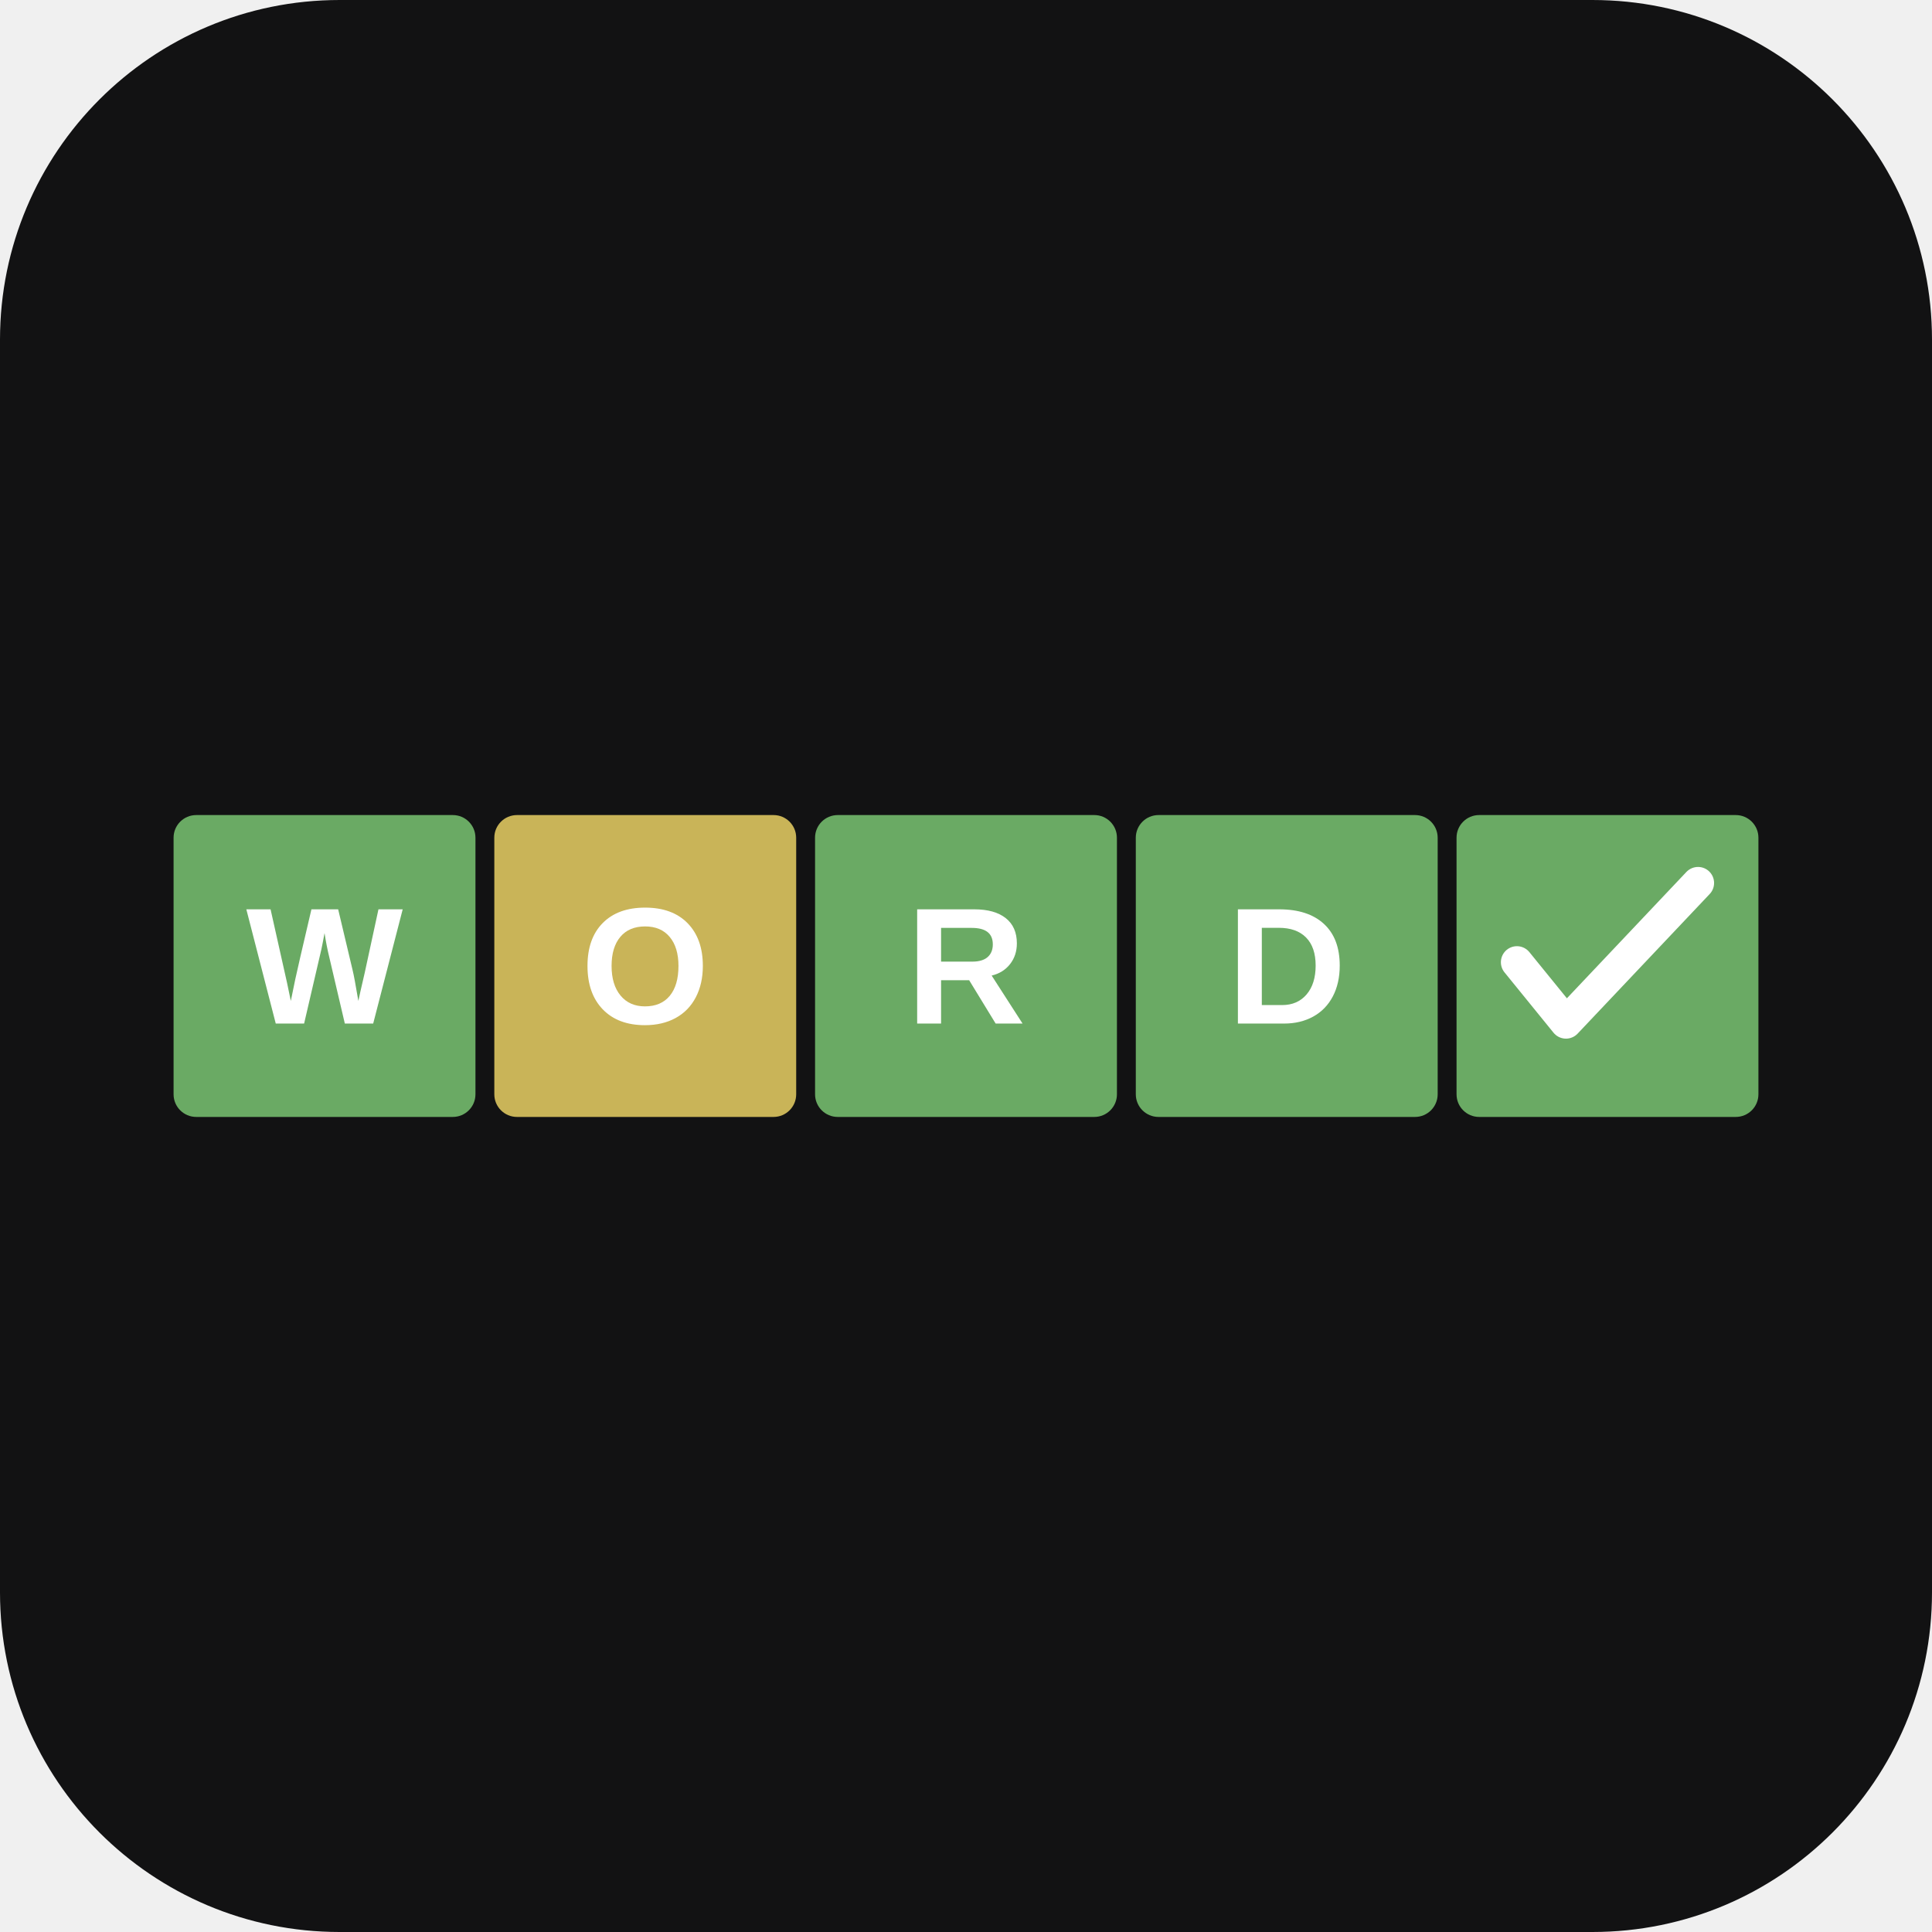
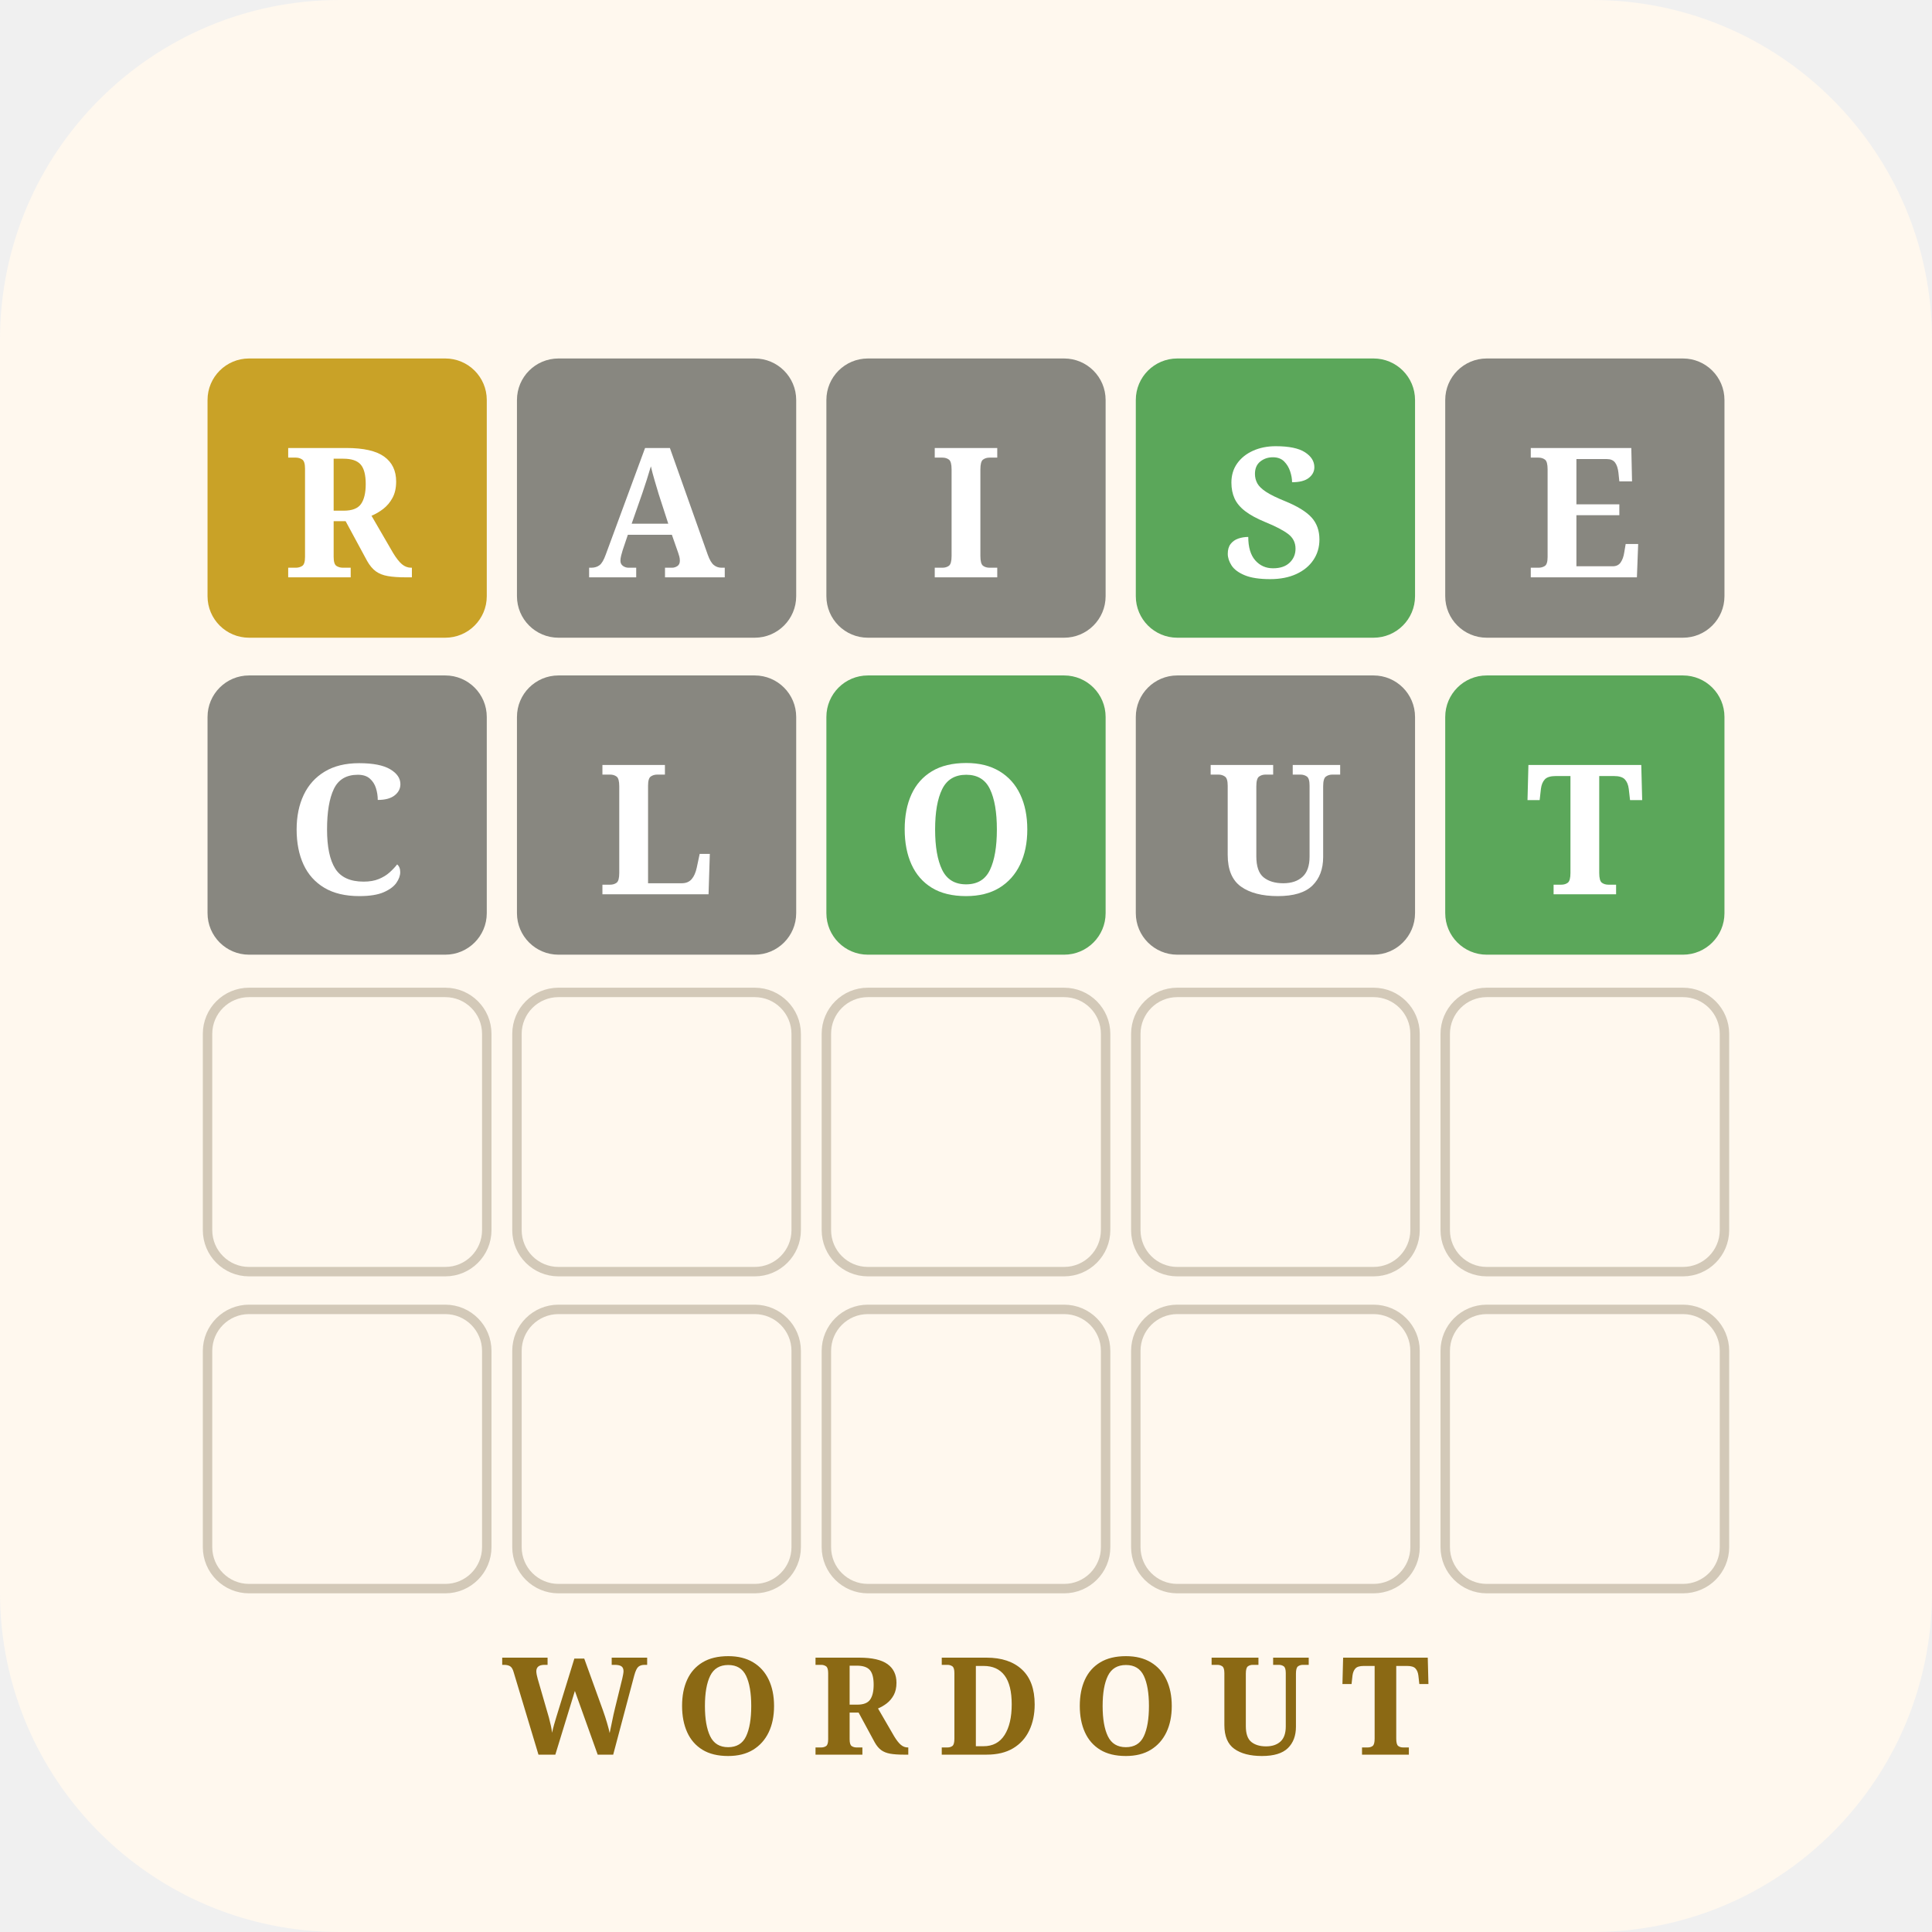
- <svg xmlns="http://www.w3.org/2000/svg" viewBox="0 0 1024 1024" width="1024" height="1024">
-   <rect width="1024" height="1024" rx="180" ry="180" fill="#121213" />
-   <rect x="92" y="432" width="160" height="160" rx="12" fill="#6aaa64" />
-   <text x="172" y="512" font-family="'Liberation Sans','Noto Sans',sans-serif" font-weight="bold" font-size="88" fill="white" text-anchor="middle" dominant-baseline="central">W</text>
-   <rect x="262" y="432" width="160" height="160" rx="12" fill="#c9b458" />
-   <text x="342" y="512" font-family="'Liberation Sans','Noto Sans',sans-serif" font-weight="bold" font-size="88" fill="white" text-anchor="middle" dominant-baseline="central">O</text>
-   <rect x="432" y="432" width="160" height="160" rx="12" fill="#6aaa64" />
-   <text x="512" y="512" font-family="'Liberation Sans','Noto Sans',sans-serif" font-weight="bold" font-size="88" fill="white" text-anchor="middle" dominant-baseline="central">R</text>
-   <rect x="602" y="432" width="160" height="160" rx="12" fill="#6aaa64" />
-   <text x="682" y="512" font-family="'Liberation Sans','Noto Sans',sans-serif" font-weight="bold" font-size="88" fill="white" text-anchor="middle" dominant-baseline="central">D</text>
-   <rect x="772" y="432" width="160" height="160" rx="12" fill="#6aaa64" />
-   <path d="M804,510 L830,542 L900,468" stroke="white" stroke-width="17" stroke-linecap="round" stroke-linejoin="round" fill="none" />
+ <svg xmlns="http://www.w3.org/2000/svg" width="1024" height="1024" viewBox="0 0 1024 1024">
+   <rect width="1024" height="1024" rx="180" fill="#FFF8EE" />
+   <rect x="110" y="190" width="148" height="148" rx="22" fill="#C9A227" />
+   <text x="184" y="306" font-family="Georgia,serif" font-weight="700" font-size="96" fill="white" text-anchor="middle">R</text>
+   <rect x="274" y="190" width="148" height="148" rx="22" fill="#888780" />
+   <text x="348" y="306" font-family="Georgia,serif" font-weight="700" font-size="96" fill="white" text-anchor="middle">A</text>
+   <rect x="438" y="190" width="148" height="148" rx="22" fill="#888780" />
+   <text x="512" y="306" font-family="Georgia,serif" font-weight="700" font-size="96" fill="white" text-anchor="middle">I</text>
+   <rect x="602" y="190" width="148" height="148" rx="22" fill="#5BA75A" />
+   <text x="676" y="306" font-family="Georgia,serif" font-weight="700" font-size="96" fill="white" text-anchor="middle">S</text>
+   <rect x="766" y="190" width="148" height="148" rx="22" fill="#888780" />
+   <text x="840" y="306" font-family="Georgia,serif" font-weight="700" font-size="96" fill="white" text-anchor="middle">E</text>
+   <rect x="110" y="358" width="148" height="148" rx="22" fill="#888780" />
+   <text x="184" y="474" font-family="Georgia,serif" font-weight="700" font-size="96" fill="white" text-anchor="middle">C</text>
+   <rect x="274" y="358" width="148" height="148" rx="22" fill="#888780" />
+   <text x="348" y="474" font-family="Georgia,serif" font-weight="700" font-size="96" fill="white" text-anchor="middle">L</text>
+   <rect x="438" y="358" width="148" height="148" rx="22" fill="#5BA75A" />
+   <text x="512" y="474" font-family="Georgia,serif" font-weight="700" font-size="96" fill="white" text-anchor="middle">O</text>
+   <rect x="602" y="358" width="148" height="148" rx="22" fill="#888780" />
+   <text x="676" y="474" font-family="Georgia,serif" font-weight="700" font-size="96" fill="white" text-anchor="middle">U</text>
+   <rect x="766" y="358" width="148" height="148" rx="22" fill="#5BA75A" />
+   <text x="840" y="474" font-family="Georgia,serif" font-weight="700" font-size="96" fill="white" text-anchor="middle">T</text>
+   <rect x="110" y="526" width="148" height="148" rx="22" fill="none" stroke="#D3C9B8" stroke-width="5" />
+   <rect x="274" y="526" width="148" height="148" rx="22" fill="none" stroke="#D3C9B8" stroke-width="5" />
+   <rect x="438" y="526" width="148" height="148" rx="22" fill="none" stroke="#D3C9B8" stroke-width="5" />
+   <rect x="602" y="526" width="148" height="148" rx="22" fill="none" stroke="#D3C9B8" stroke-width="5" />
+   <rect x="766" y="526" width="148" height="148" rx="22" fill="none" stroke="#D3C9B8" stroke-width="5" />
+   <rect x="110" y="694" width="148" height="148" rx="22" fill="none" stroke="#D3C9B8" stroke-width="5" />
+   <rect x="274" y="694" width="148" height="148" rx="22" fill="none" stroke="#D3C9B8" stroke-width="5" />
+   <rect x="438" y="694" width="148" height="148" rx="22" fill="none" stroke="#D3C9B8" stroke-width="5" />
+   <rect x="602" y="694" width="148" height="148" rx="22" fill="none" stroke="#D3C9B8" stroke-width="5" />
+   <rect x="766" y="694" width="148" height="148" rx="22" fill="none" stroke="#D3C9B8" stroke-width="5" />
+   <text x="512" y="930" font-family="Georgia,serif" font-weight="700" font-size="72" fill="#8B6914" text-anchor="middle" letter-spacing="16">WORDOUT</text>
</svg>
